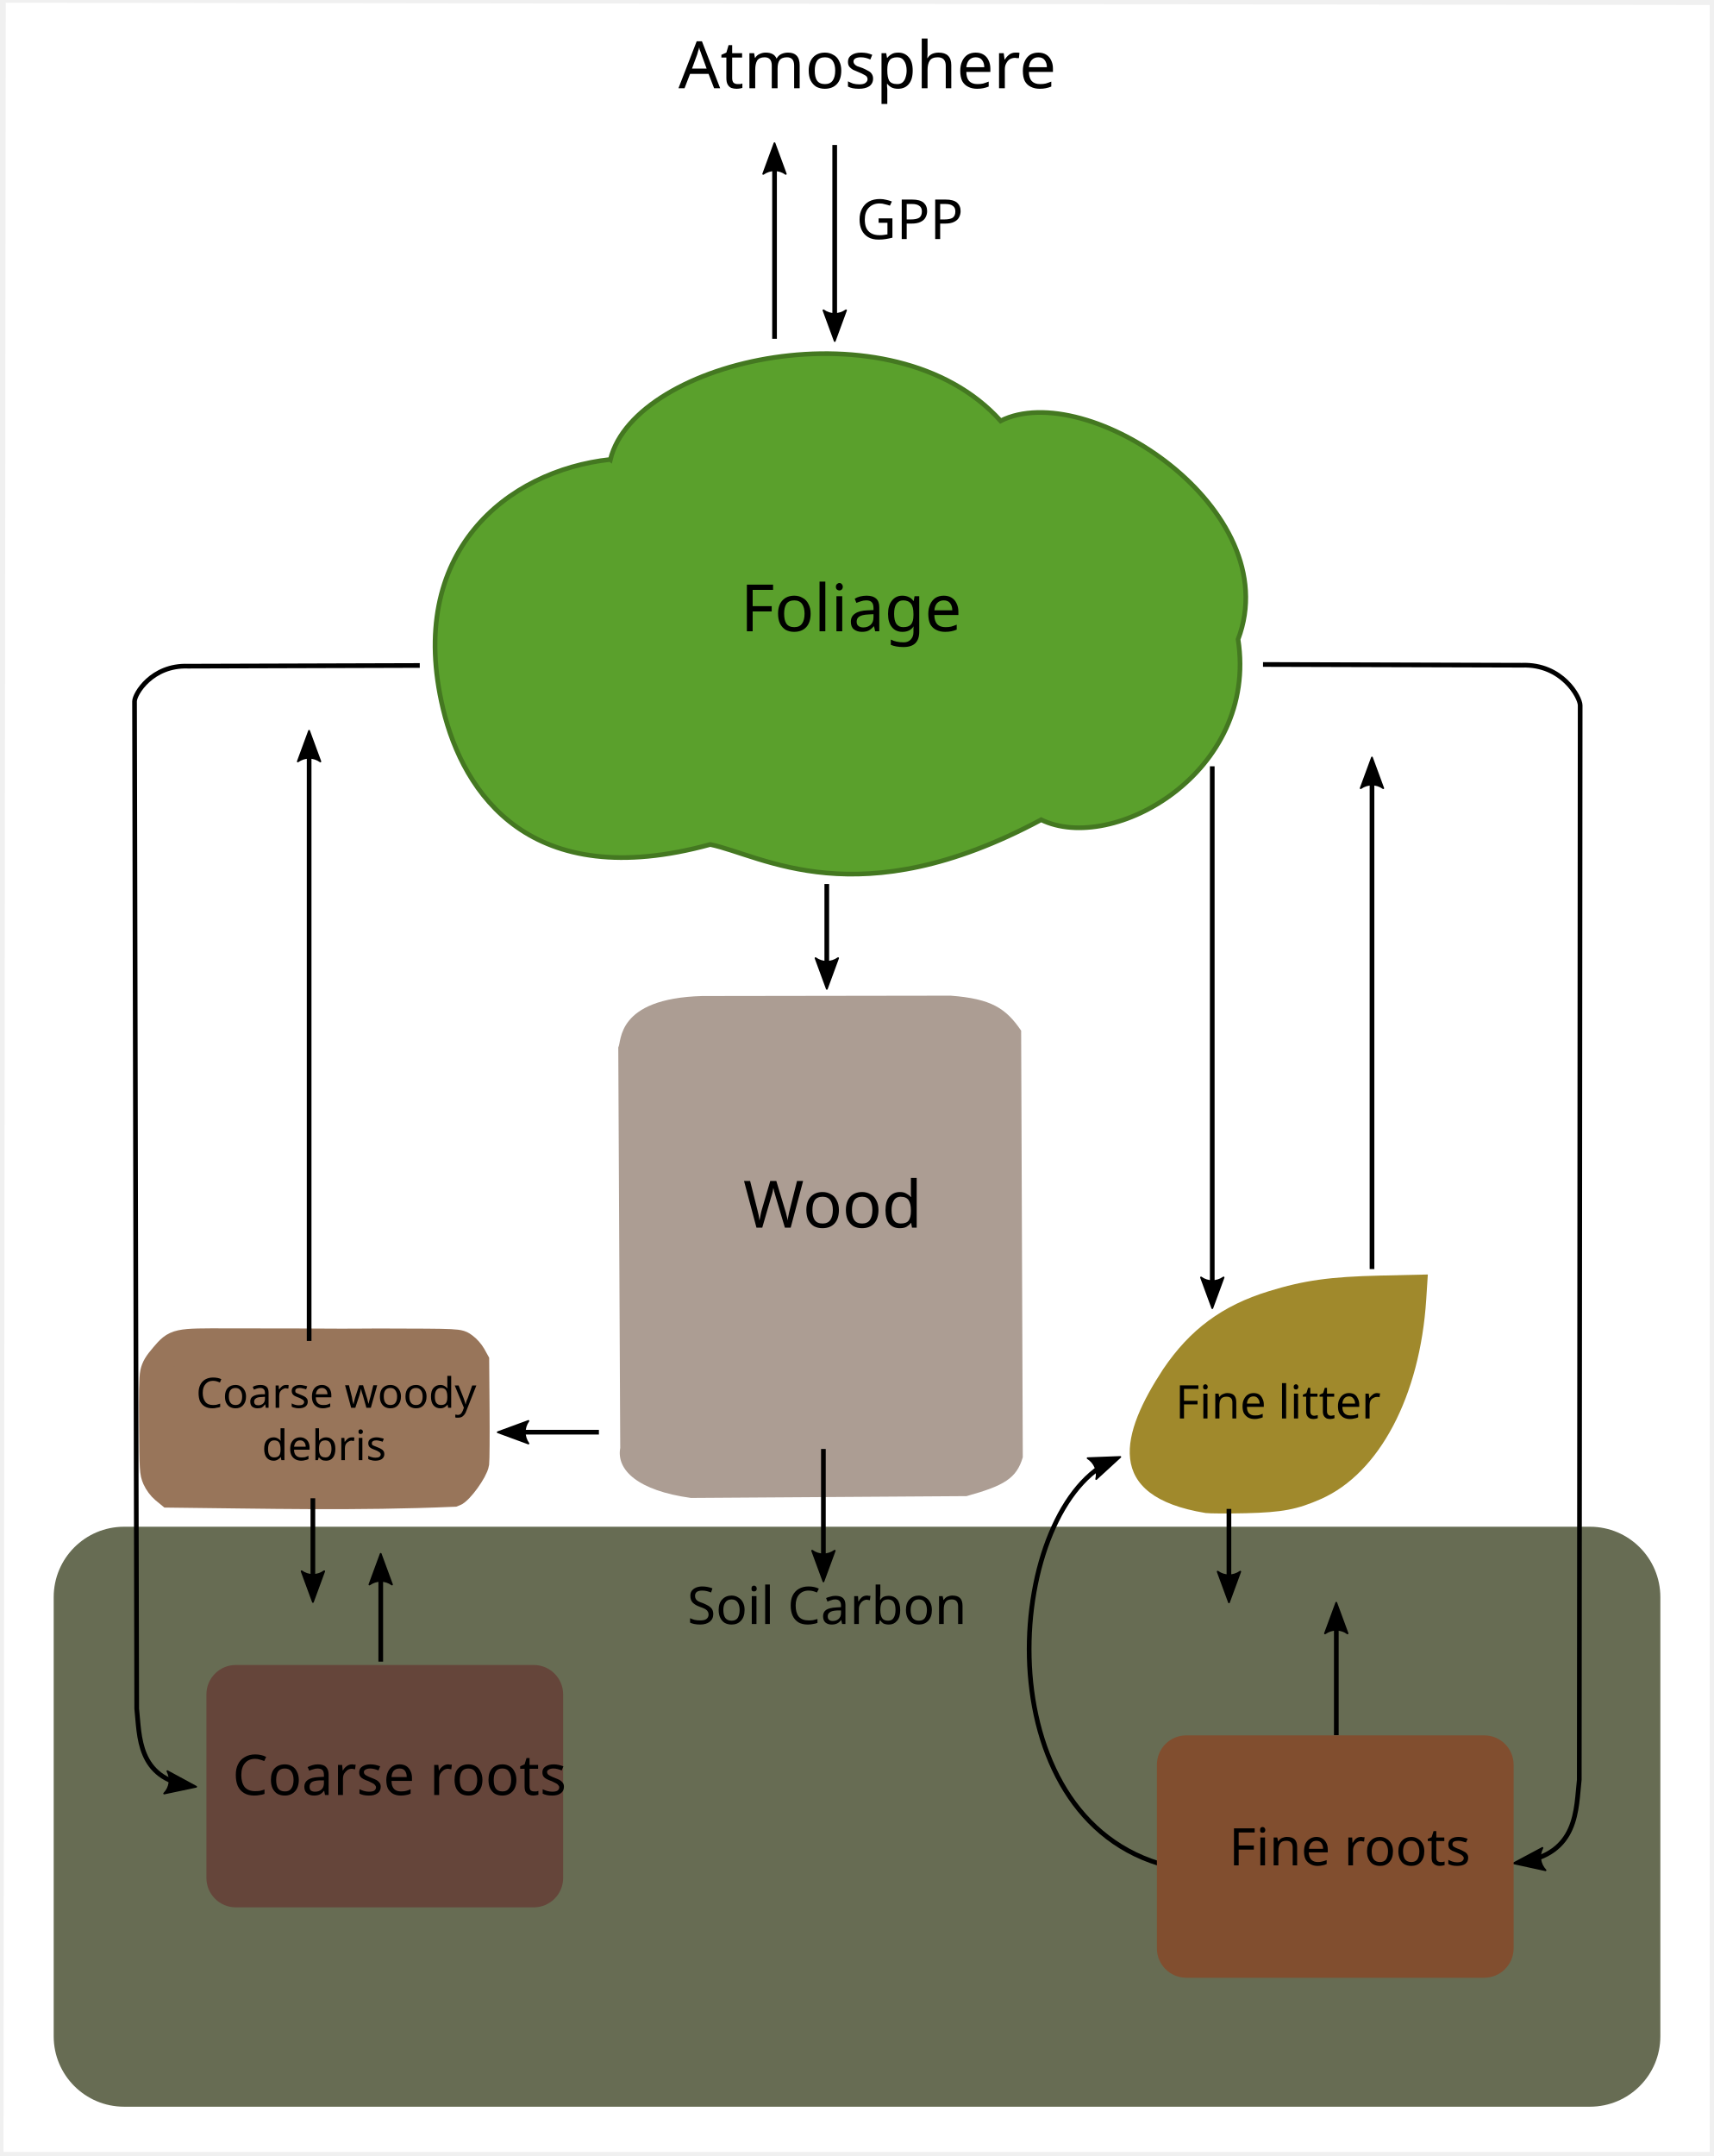
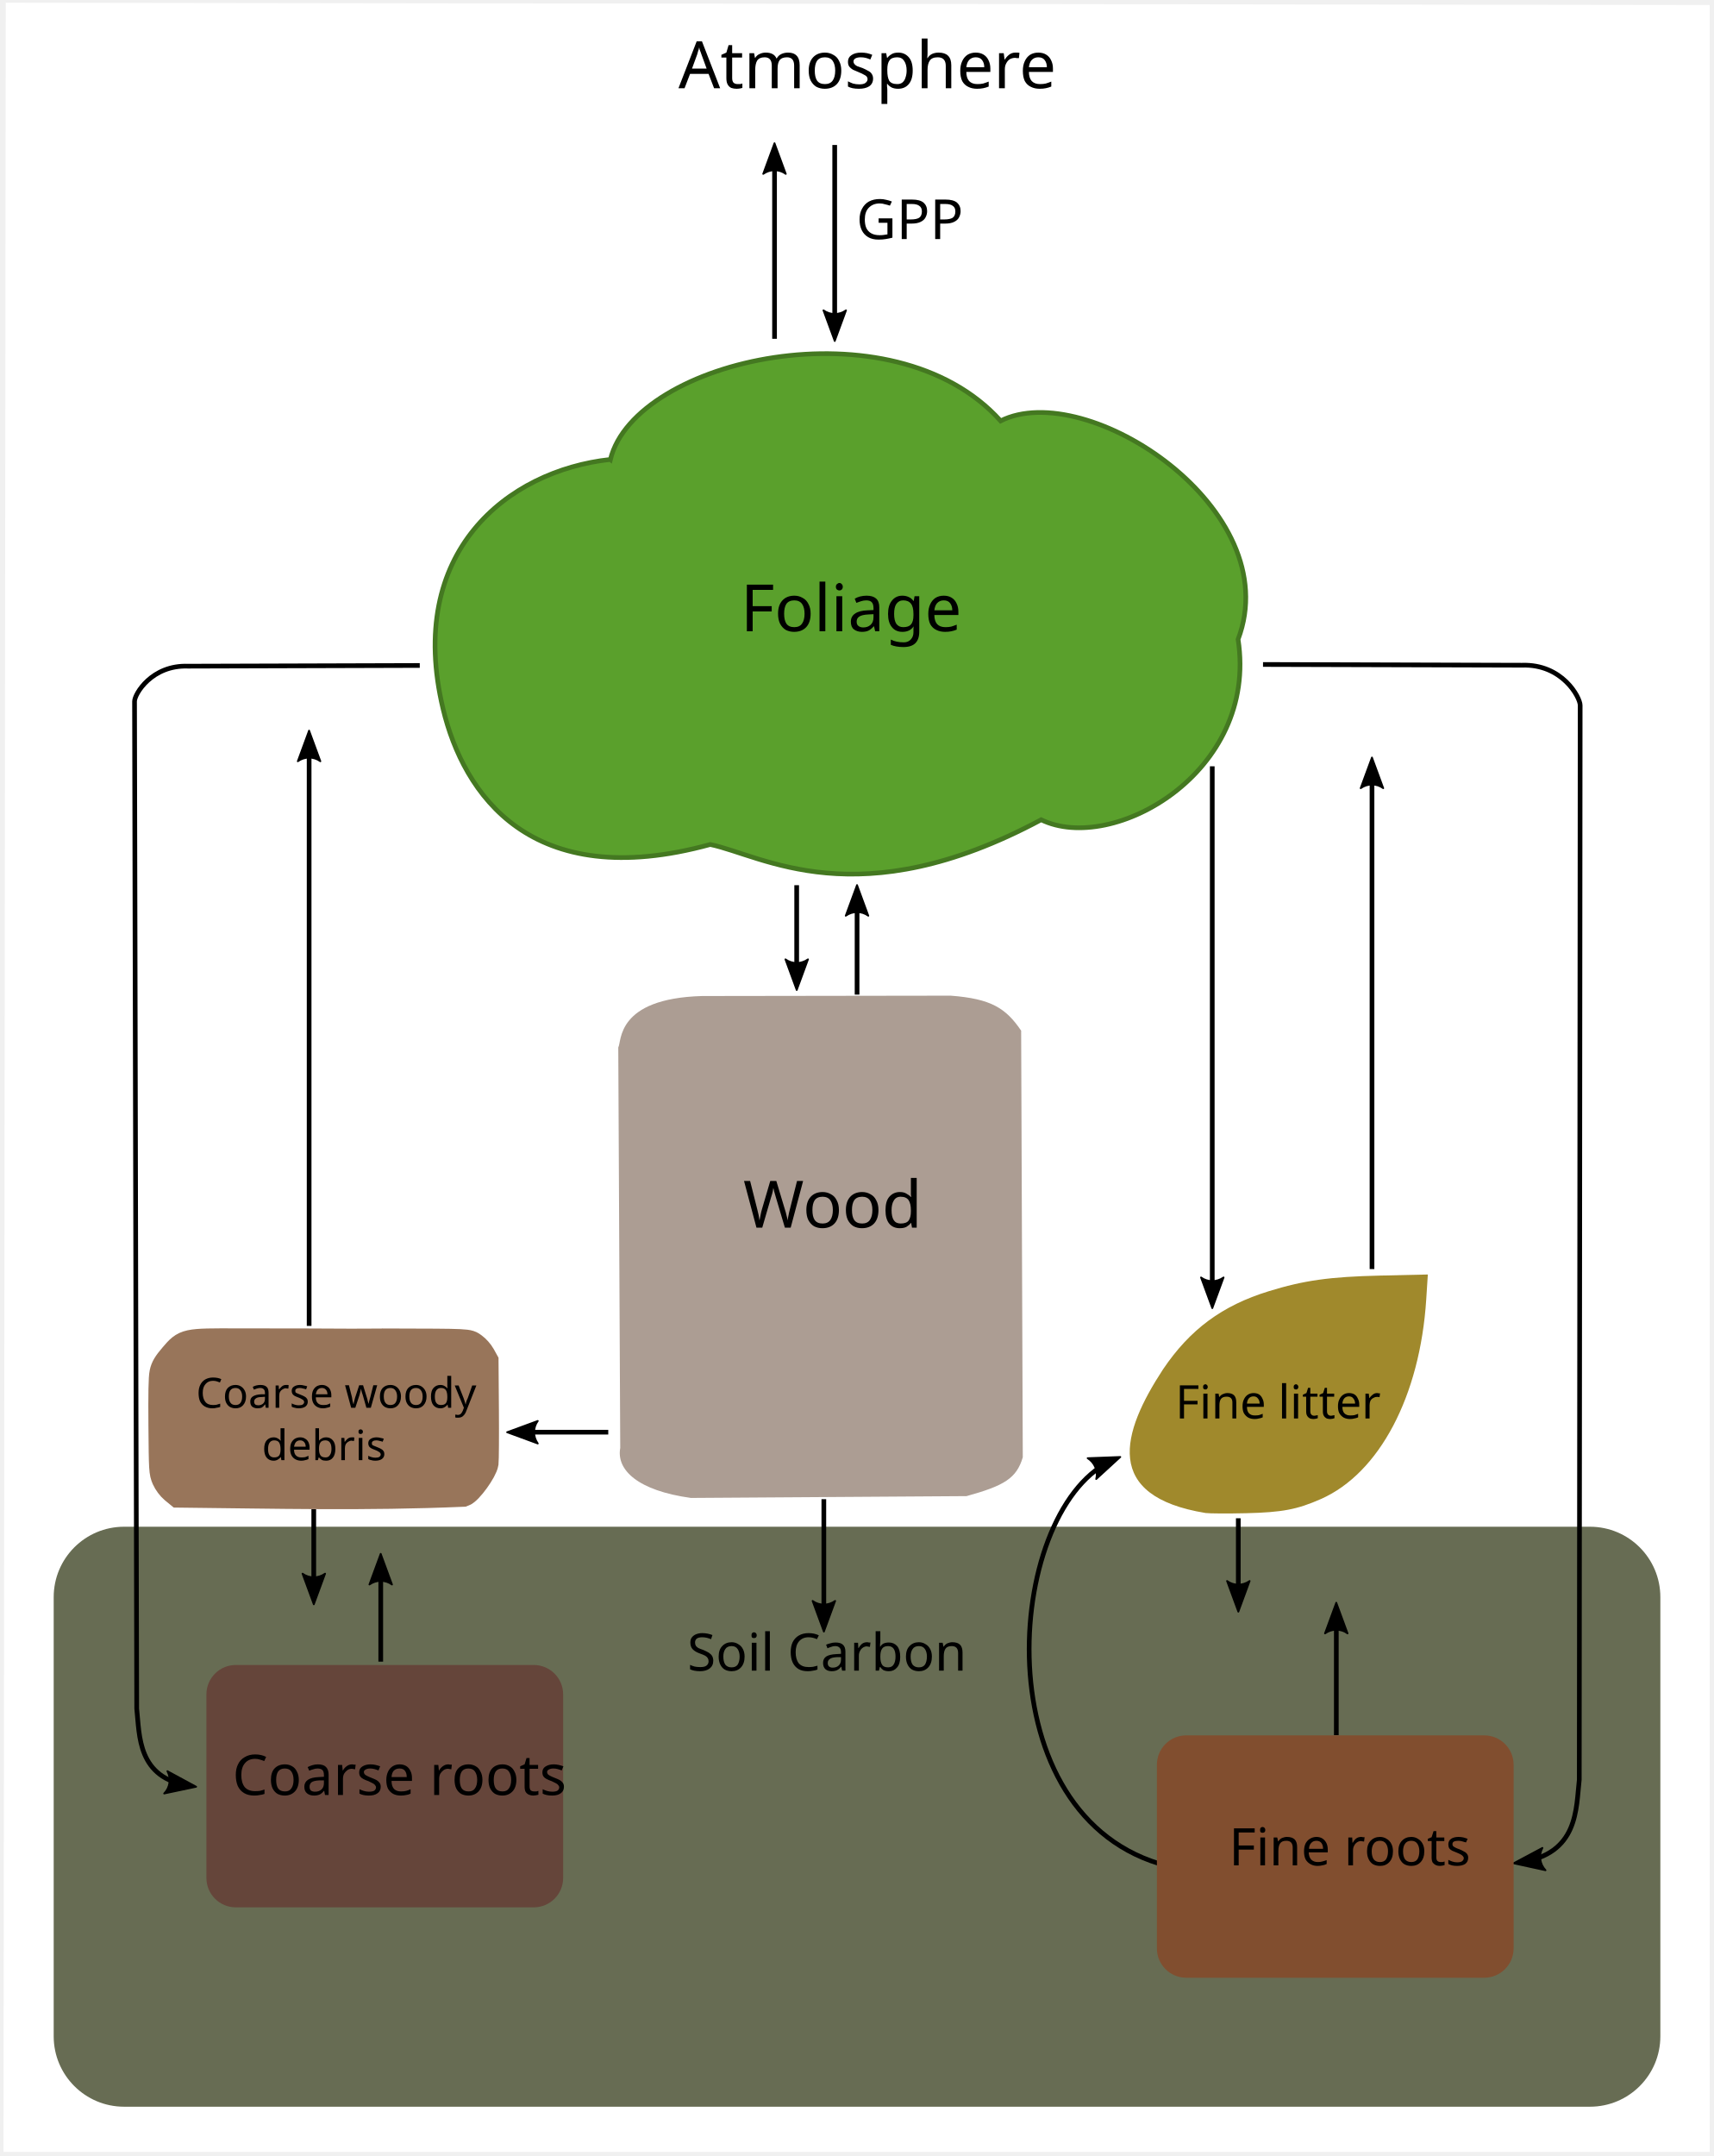
<svg xmlns="http://www.w3.org/2000/svg" width="97mm" height="122mm" viewBox="0 0 97 122" version="1.1" id="svg3569">
  <defs id="defs3563">
    <marker orient="auto" refY="0" refX="0" id="marker2505-4-6-5" style="overflow:visible">
      <path id="path2503-5-18-03" d="M 0,0 5,-5 -12.5,0 5,5 Z" style="fill:#008066;fill-opacity:1;fill-rule:evenodd;stroke:#008066;stroke-width:1pt;stroke-opacity:1" transform="matrix(-0.2,0,0,-0.2,-1.2,0)" />
    </marker>
    <marker orient="auto" refY="0" refX="0" id="marker2505-4-6-1" style="overflow:visible">
      <path id="path2503-5-18-0" d="M 0,0 5,-5 -12.5,0 5,5 Z" style="fill:#008066;fill-opacity:1;fill-rule:evenodd;stroke:#008066;stroke-width:1pt;stroke-opacity:1" transform="matrix(-0.2,0,0,-0.2,-1.2,0)" />
    </marker>
    <marker orient="auto" refY="0" refX="0" id="marker2505-4-6-8" style="overflow:visible">
      <path id="path2503-5-18-71" d="M 0,0 5,-5 -12.5,0 5,5 Z" style="fill:#008066;fill-opacity:1;fill-rule:evenodd;stroke:#008066;stroke-width:1pt;stroke-opacity:1" transform="matrix(-0.2,0,0,-0.2,-1.2,0)" />
    </marker>
    <marker orient="auto" refY="0" refX="0" id="marker2505-4-6-7" style="overflow:visible">
      <path id="path2503-5-18-4" d="M 0,0 5,-5 -12.5,0 5,5 Z" style="fill:#008066;fill-opacity:1;fill-rule:evenodd;stroke:#008066;stroke-width:1pt;stroke-opacity:1" transform="matrix(-0.2,0,0,-0.2,-1.2,0)" />
    </marker>
    <marker orient="auto" refY="0" refX="0" id="marker2505-4-6-68" style="overflow:visible">
      <path id="path2503-5-18-7" d="M 0,0 5,-5 -12.5,0 5,5 Z" style="fill:#008066;fill-opacity:1;fill-rule:evenodd;stroke:#008066;stroke-width:1pt;stroke-opacity:1" transform="matrix(-0.2,0,0,-0.2,-1.2,0)" />
    </marker>
    <marker orient="auto" refY="0" refX="0" id="marker2505-4-6-6" style="overflow:visible">
      <path id="path2503-5-18-2" d="M 0,0 5,-5 -12.5,0 5,5 Z" style="fill:#008066;fill-opacity:1;fill-rule:evenodd;stroke:#008066;stroke-width:1pt;stroke-opacity:1" transform="matrix(-0.2,0,0,-0.2,-1.2,0)" />
    </marker>
    <marker orient="auto" refY="0" refX="0" id="marker2505-4-6" style="overflow:visible">
      <path id="path2503-5-18" d="M 0,0 5,-5 -12.5,0 5,5 Z" style="fill:#008066;fill-opacity:1;fill-rule:evenodd;stroke:#008066;stroke-width:1pt;stroke-opacity:1" transform="matrix(-0.2,0,0,-0.2,-1.2,0)" />
    </marker>
    <marker orient="auto" refY="0" refX="0" id="marker1902-8-29-1-8" style="overflow:visible">
      <path id="path1575-6-8-6-0" style="fill:#000000;fill-opacity:1;fill-rule:evenodd;stroke:#000000;stroke-width:0.625;stroke-linejoin:round;stroke-opacity:1" d="M 8.719,4.034 -2.207,0.016 8.719,-4.002 c -1.745,2.372 -1.735,5.617 -6e-7,8.035 z" transform="scale(-0.6)" />
    </marker>
    <marker orient="auto" refY="0" refX="0" id="marker1902-0-0" style="overflow:visible">
      <path id="path1575-7-4" style="fill:#000000;fill-opacity:1;fill-rule:evenodd;stroke:#000000;stroke-width:0.625;stroke-linejoin:round;stroke-opacity:1" d="M 8.719,4.034 -2.207,0.016 8.719,-4.002 c -1.745,2.372 -1.735,5.617 -6e-7,8.035 z" transform="scale(-0.6)" />
    </marker>
    <marker orient="auto" refY="0" refX="0" id="marker1902-0-3" style="overflow:visible">
      <path id="path1575-7-3" style="fill:#000000;fill-opacity:1;fill-rule:evenodd;stroke:#000000;stroke-width:0.625;stroke-linejoin:round;stroke-opacity:1" d="M 8.719,4.034 -2.207,0.016 8.719,-4.002 c -1.745,2.372 -1.735,5.617 -6e-7,8.035 z" transform="scale(-0.6)" />
    </marker>
    <marker orient="auto" refY="0" refX="0" id="marker1902-0" style="overflow:visible">
      <path id="path1575-7" style="fill:#000000;fill-opacity:1;fill-rule:evenodd;stroke:#000000;stroke-width:0.625;stroke-linejoin:round;stroke-opacity:1" d="M 8.719,4.034 -2.207,0.016 8.719,-4.002 c -1.745,2.372 -1.735,5.617 -6e-7,8.035 z" transform="scale(-0.6)" />
    </marker>
    <marker orient="auto" refY="0" refX="0" id="marker1902-8-29-1" style="overflow:visible">
      <path id="path1575-6-8-6" style="fill:#000000;fill-opacity:1;fill-rule:evenodd;stroke:#000000;stroke-width:0.625;stroke-linejoin:round;stroke-opacity:1" d="M 8.719,4.034 -2.207,0.016 8.719,-4.002 c -1.745,2.372 -1.735,5.617 -6e-7,8.035 z" transform="scale(-0.6)" />
    </marker>
    <marker orient="auto" refY="0" refX="0" id="marker1902-8-29-0" style="overflow:visible">
      <path id="path1575-6-8-9" style="fill:#000000;fill-opacity:1;fill-rule:evenodd;stroke:#000000;stroke-width:0.625;stroke-linejoin:round;stroke-opacity:1" d="M 8.719,4.034 -2.207,0.016 8.719,-4.002 c -1.745,2.372 -1.735,5.617 -6e-7,8.035 z" transform="scale(-0.6)" />
    </marker>
    <marker orient="auto" refY="0" refX="0" id="marker1938-2" style="overflow:visible">
      <path id="path1936-6" style="fill:#000000;fill-opacity:1;fill-rule:evenodd;stroke:#000000;stroke-width:0.625;stroke-linejoin:round;stroke-opacity:1" d="M 8.719,4.034 -2.207,0.016 8.719,-4.002 c -1.745,2.372 -1.735,5.617 -6e-7,8.035 z" transform="scale(-0.6)" />
    </marker>
    <marker orient="auto" refY="0" refX="0" id="marker1902-8-29" style="overflow:visible">
      <path id="path1575-6-8" style="fill:#000000;fill-opacity:1;fill-rule:evenodd;stroke:#000000;stroke-width:0.625;stroke-linejoin:round;stroke-opacity:1" d="M 8.719,4.034 -2.207,0.016 8.719,-4.002 c -1.745,2.372 -1.735,5.617 -6e-7,8.035 z" transform="scale(-0.6)" />
    </marker>
    <marker orient="auto" refY="0" refX="0" id="marker1902-8-4" style="overflow:visible">
      <path id="path1575-6-6" style="fill:#000000;fill-opacity:1;fill-rule:evenodd;stroke:#000000;stroke-width:0.625;stroke-linejoin:round;stroke-opacity:1" d="M 8.719,4.034 -2.207,0.016 8.719,-4.002 c -1.745,2.372 -1.735,5.617 -6e-7,8.035 z" transform="scale(-0.6)" />
    </marker>
    <marker orient="auto" refY="0" refX="0" id="marker1902-8-8" style="overflow:visible">
      <path id="path1575-6-4" style="fill:#000000;fill-opacity:1;fill-rule:evenodd;stroke:#000000;stroke-width:0.625;stroke-linejoin:round;stroke-opacity:1" d="M 8.719,4.034 -2.207,0.016 8.719,-4.002 c -1.745,2.372 -1.735,5.617 -6e-7,8.035 z" transform="scale(-0.6)" />
    </marker>
    <marker orient="auto" refY="0" refX="0" id="marker1902-8-6" style="overflow:visible">
      <path id="path1575-6-0" style="fill:#000000;fill-opacity:1;fill-rule:evenodd;stroke:#000000;stroke-width:0.625;stroke-linejoin:round;stroke-opacity:1" d="M 8.719,4.034 -2.207,0.016 8.719,-4.002 c -1.745,2.372 -1.735,5.617 -6e-7,8.035 z" transform="scale(-0.6)" />
    </marker>
    <marker orient="auto" refY="0" refX="0" id="marker1902-8-3" style="overflow:visible">
      <path id="path1575-6-9" style="fill:#000000;fill-opacity:1;fill-rule:evenodd;stroke:#000000;stroke-width:0.625;stroke-linejoin:round;stroke-opacity:1" d="M 8.719,4.034 -2.207,0.016 8.719,-4.002 c -1.745,2.372 -1.735,5.617 -6e-7,8.035 z" transform="scale(-0.6)" />
    </marker>
    <marker orient="auto" refY="0" refX="0" id="marker1969" style="overflow:visible">
      <path id="path1967" style="fill:#000000;fill-opacity:1;fill-rule:evenodd;stroke:#000000;stroke-width:0.625;stroke-linejoin:round;stroke-opacity:1" d="M 8.719,4.034 -2.207,0.016 8.719,-4.002 c -1.745,2.372 -1.735,5.617 -6e-7,8.035 z" transform="scale(-0.6)" />
    </marker>
    <marker orient="auto" refY="0" refX="0" id="marker1938" style="overflow:visible">
      <path id="path1936" style="fill:#000000;fill-opacity:1;fill-rule:evenodd;stroke:#000000;stroke-width:0.625;stroke-linejoin:round;stroke-opacity:1" d="M 8.719,4.034 -2.207,0.016 8.719,-4.002 c -1.745,2.372 -1.735,5.617 -6e-7,8.035 z" transform="scale(-0.6)" />
    </marker>
    <marker orient="auto" refY="0" refX="0" id="marker1902" style="overflow:visible">
      <path id="path1575" style="fill:#000000;fill-opacity:1;fill-rule:evenodd;stroke:#000000;stroke-width:0.625;stroke-linejoin:round;stroke-opacity:1" d="M 8.719,4.034 -2.207,0.016 8.719,-4.002 c -1.745,2.372 -1.735,5.617 -6e-7,8.035 z" transform="scale(-0.6)" />
    </marker>
    <marker orient="auto" refY="0" refX="0" id="Arrow2Mstart-9" style="overflow:visible">
      <path id="path1572-9" style="fill:#000000;fill-opacity:1;fill-rule:evenodd;stroke:#000000;stroke-width:0.625;stroke-linejoin:round;stroke-opacity:1" d="M 8.719,4.034 -2.207,0.016 8.719,-4.002 c -1.745,2.372 -1.735,5.617 -6e-7,8.035 z" transform="scale(0.6)" />
    </marker>
    <marker orient="auto" refY="0" refX="0" id="Arrow1Send" style="overflow:visible">
      <path id="path2218" d="M 0,0 5,-5 -12.5,0 5,5 Z" style="fill:#214478;fill-opacity:1;fill-rule:evenodd;stroke:#214478;stroke-width:1pt;stroke-opacity:1" transform="matrix(-0.2,0,0,-0.2,-1.2,0)" />
    </marker>
    <marker orient="auto" refY="0" refX="0" id="marker2521" style="overflow:visible">
      <path id="path2519" d="M 0,0 5,-5 -12.5,0 5,5 Z" style="fill:#782167;fill-opacity:1;fill-rule:evenodd;stroke:#782167;stroke-width:1pt;stroke-opacity:1" transform="matrix(-0.2,0,0,-0.2,-1.2,0)" />
    </marker>
    <marker orient="auto" refY="0" refX="0" id="marker2513" style="overflow:visible">
      <path id="path2511" d="M 0,0 5,-5 -12.5,0 5,5 Z" style="fill:#782167;fill-opacity:1;fill-rule:evenodd;stroke:#782167;stroke-width:1pt;stroke-opacity:1" transform="matrix(-0.2,0,0,-0.2,-1.2,0)" />
    </marker>
    <marker orient="auto" refY="0" refX="0" id="marker2481" style="overflow:visible">
      <path id="path2479" d="M 0,0 5,-5 -12.5,0 5,5 Z" style="fill:#008091;fill-opacity:1;fill-rule:evenodd;stroke:#008091;stroke-width:1pt;stroke-opacity:1" transform="matrix(-0.2,0,0,-0.2,-1.2,0)" />
    </marker>
    <marker orient="auto" refY="0" refX="0" id="marker2489" style="overflow:visible">
      <path id="path2487" d="M 0,0 5,-5 -12.5,0 5,5 Z" style="fill:#008091;fill-opacity:1;fill-rule:evenodd;stroke:#008091;stroke-width:1pt;stroke-opacity:1" transform="matrix(-0.2,0,0,-0.2,-1.2,0)" />
    </marker>
    <marker orient="auto" refY="0" refX="0" id="marker2529" style="overflow:visible">
      <path id="path2527" d="M 0,0 5,-5 -12.5,0 5,5 Z" style="fill:#214478;fill-opacity:1;fill-rule:evenodd;stroke:#214478;stroke-width:1pt;stroke-opacity:1" transform="matrix(-0.2,0,0,-0.2,-1.2,0)" />
    </marker>
    <marker orient="auto" refY="0" refX="0" id="marker2497" style="overflow:visible">
      <path id="path2495" d="M 0,0 5,-5 -12.5,0 5,5 Z" style="fill:#214478;fill-opacity:1;fill-rule:evenodd;stroke:#214478;stroke-width:1pt;stroke-opacity:1" transform="matrix(-0.2,0,0,-0.2,-1.2,0)" />
    </marker>
    <marker orient="auto" refY="0" refX="0" id="marker2505" style="overflow:visible">
      <path id="path2503" d="M 0,0 5,-5 -12.5,0 5,5 Z" style="fill:#214478;fill-opacity:1;fill-rule:evenodd;stroke:#214478;stroke-width:1pt;stroke-opacity:1" transform="matrix(-0.2,0,0,-0.2,-1.2,0)" />
    </marker>
+     <marker orient="auto" refY="0" refX="0" id="marker1902-8-3-6" style="overflow:visible">
+       <path id="path1575-6-9-9" style="fill:#000000;fill-opacity:1;fill-rule:evenodd;stroke:#000000;stroke-width:0.625;stroke-linejoin:round;stroke-opacity:1" d="M 8.719,4.034 -2.207,0.016 8.719,-4.002 c -1.745,2.372 -1.735,5.617 -6e-7,8.035 z" transform="scale(-0.6)" />
+     </marker>
  </defs>
  <g id="layer1" transform="translate(0,-175)">
    <path style="fill:#ffffff;fill-rule:evenodd;stroke:none;stroke-width:0.265;stroke-linecap:butt;stroke-linejoin:miter;stroke-miterlimit:4;stroke-dasharray:none;stroke-dashoffset:0;stroke-opacity:1" d="M 0.325,175.153 0.198,296.767 H 96.772 V 175.284 Z" id="path862-2" />
    <rect style="fill:#676c53;fill-opacity:1;fill-rule:evenodd;stroke:none;stroke-width:0.1;stroke-linecap:butt;stroke-linejoin:round;stroke-miterlimit:4;stroke-dasharray:none;stroke-opacity:1" id="rect1512-4-7-9-8-9" width="90.939" height="32.819" x="3.039" y="261.392" ry="3.985" />
    <path style="fill:#5aa02c;fill-rule:evenodd;stroke:#447821;stroke-width:0.265px;stroke-linecap:butt;stroke-linejoin:miter;stroke-opacity:1" d="m 34.549,200.999 c 1.387,-5.683 15.982,-8.98 22.088,-2.183 4.858,-2.448 16.238,4.981 13.44,12.363 1.16,7.526 -7.096,12.183 -11.146,10.208 -10.378,5.558 -15.785,2.009 -18.73,1.399 -10.171,2.793 -13.967,-2.862 -15.123,-7.672 -2.131,-8.871 3.629,-13.48 9.47,-14.116 z" id="path1694" />
    <path style="fill:#ac9d93;fill-opacity:1;fill-rule:evenodd;stroke:none;stroke-width:0.265px;stroke-linecap:butt;stroke-linejoin:round;stroke-opacity:1" d="m 35.106,256.929 -0.111,-22.66 c 0.201,-0.316 -0.149,-2.768 4.743,-2.908 l 14.075,-0.02 c 2.296,0.175 3.122,0.711 3.985,1.98 l 0.093,24.143 c -0.355,1.189 -1.043,1.604 -3.185,2.196 l -15.599,0.103 c -3.004,-0.415 -4.232,-1.58 -4,-2.834 z" id="path1285-4-8" />
    <text xml:space="preserve" style="font-style:normal;font-variant:normal;font-weight:normal;font-stretch:normal;font-size:3.703px;line-height:1.25;font-family:'Bell MT';-inkscape-font-specification:'Bell MT';letter-spacing:0px;word-spacing:0px;fill:#000000;fill-opacity:1;stroke:none;stroke-width:0.265px;stroke-linecap:butt;stroke-linejoin:miter;stroke-opacity:1" x="41.918" y="210.706" id="text919-12" transform="scale(0.9999061,1.000094)">
      <tspan id="tspan917-1" x="41.918" y="210.706" style="font-style:normal;font-variant:normal;font-weight:normal;font-stretch:normal;font-size:3.703px;font-family:'Bell MT';-inkscape-font-specification:'Bell MT';stroke-width:0.265px">Foliage</tspan>
    </text>
    <rect style="fill:#65453a;fill-opacity:1;fill-rule:evenodd;stroke:none;stroke-width:0.1;stroke-linecap:butt;stroke-linejoin:round;stroke-miterlimit:4;stroke-dasharray:none;stroke-opacity:1" id="rect1512-4-7-9-8" width="20.192" height="13.715" x="11.683" y="269.215" ry="1.665" />
    <text xml:space="preserve" style="font-style:normal;font-variant:normal;font-weight:normal;font-stretch:normal;font-size:3.174px;line-height:1.25;font-family:'Bell MT';-inkscape-font-specification:'Bell MT';letter-spacing:0px;word-spacing:0px;fill:#000000;fill-opacity:1;stroke:none;stroke-width:0.265px;stroke-linecap:butt;stroke-linejoin:miter;stroke-opacity:1" x="13.16" y="276.546" id="text931-4-7" transform="scale(0.9999061,1.000094)">
      <tspan x="13.16" y="276.546" style="font-style:normal;font-variant:normal;font-weight:normal;font-stretch:normal;font-size:3.174px;font-family:'Bell MT';-inkscape-font-specification:'Bell MT';stroke-width:0.265px" id="tspan933-5-5">Coarse roots</tspan>
    </text>
    <text xml:space="preserve" style="font-style:normal;font-variant:normal;font-weight:normal;font-stretch:normal;font-size:3.703px;line-height:1.25;font-family:'Bell MT';-inkscape-font-specification:'Bell MT';letter-spacing:0px;word-spacing:0px;fill:#000000;fill-opacity:1;stroke:none;stroke-width:0.265px;stroke-linecap:butt;stroke-linejoin:miter;stroke-opacity:1" x="42.069" y="244.446" id="text923-18-2-9" transform="scale(0.9999061,1.000094)">
      <tspan id="tspan921-4-2-2" x="42.069" y="244.446" style="font-style:normal;font-variant:normal;font-weight:normal;font-stretch:normal;font-size:3.703px;font-family:'Bell MT';-inkscape-font-specification:'Bell MT';stroke-width:0.265px">Wood</tspan>
    </text>
-     <text xml:space="preserve" style="font-style:normal;font-variant:normal;font-weight:normal;font-stretch:normal;font-size:2.943px;line-height:1.25;font-family:'Bell MT';-inkscape-font-specification:'Bell MT';letter-spacing:0px;word-spacing:0px;fill:#000000;fill-opacity:1;stroke:none;stroke-width:0.265px;stroke-linecap:butt;stroke-linejoin:miter;stroke-opacity:1" x="38.907" y="266.872" id="text1268-9" transform="scale(0.9999209,1.000079)">
-       <tspan id="tspan1266-1" x="38.907" y="266.872" style="font-style:normal;font-variant:normal;font-weight:normal;font-stretch:normal;font-size:2.943px;font-family:'Bell MT';-inkscape-font-specification:'Bell MT';stroke-width:0.265px">Soil Carbon</tspan>
+     <text xml:space="preserve" style="font-style:normal;font-variant:normal;font-weight:normal;font-stretch:normal;font-size:2.943px;line-height:1.25;font-family:'Bell MT';-inkscape-font-specification:'Bell MT';letter-spacing:0px;word-spacing:0px;fill:#000000;fill-opacity:1;stroke:none;stroke-width:0.265px;stroke-linecap:butt;stroke-linejoin:miter;stroke-opacity:1" x="38.907" y="269.518" id="text1268-9" transform="scale(0.9999209,1.000079)">
+       <tspan id="tspan1266-1" x="38.907" y="269.518" style="font-style:normal;font-variant:normal;font-weight:normal;font-stretch:normal;font-size:2.943px;font-family:'Bell MT';-inkscape-font-specification:'Bell MT';stroke-width:0.265px">Soil Carbon</tspan>
    </text>
    <path style="fill:#a0892c;stroke-width:1" d="m 68.241,260.616 c -5.828,-0.951 -4.771,-4.531 -2.408,-8.137 1.525,-2.257 3.344,-3.601 5.975,-4.412 2.001,-0.617 3.458,-0.821 6.322,-0.887 l 2.687,-0.061 -0.091,1.413 c -0.352,5.472 -2.653,9.831 -5.96,11.292 -1.346,0.594 -2.194,0.755 -4.24,0.803 -1.028,0.024 -2.056,0.019 -2.285,-0.011 z" id="path1491" />
-     <path id="path1037-2-1-7-0-63-1" d="m 21.413,250.974 c 4.717,0.013 4.52,0.004 4.847,0.235 0.155,0.11 0.359,0.341 0.455,0.514 l 0.174,0.314 0.021,2.739 c 0.011,1.506 0,2.86 -0.019,3.007 -0.062,0.419 -0.893,1.57 -1.213,1.68 -5.529,0.236 -10.636,0.104 -16.084,0.047 l -0.291,-0.239 c -0.16,-0.131 -0.362,-0.404 -0.45,-0.607 -0.153,-0.356 -0.16,-0.458 -0.181,-2.983 -0.015,-1.797 0,-2.733 0.059,-2.993 0.062,-0.29 0.19,-0.504 0.547,-0.92 0.699,-0.814 0.681,-0.81 3.684,-0.8 1.385,0.006 3.078,0.006 3.761,0.004 8.725,0.024 -4.677,0.03 4.688,0.004 z" style="fill:#8b6446;fill-opacity:0.889;stroke:#98755a;stroke-width:1.6;stroke-miterlimit:4;stroke-dasharray:none;stroke-opacity:1" />
+     <path id="path1037-2-1-7-0-63-1" d="m 21.942,250.974 c 4.717,0.013 4.52,0.004 4.847,0.235 0.155,0.11 0.359,0.341 0.455,0.514 l 0.174,0.314 0.021,2.739 c 0.011,1.506 0,2.86 -0.019,3.007 -0.062,0.419 -0.893,1.57 -1.213,1.68 -5.529,0.236 -10.636,0.104 -16.084,0.047 l -0.291,-0.239 c -0.16,-0.131 -0.362,-0.404 -0.45,-0.607 -0.153,-0.356 -0.16,-0.458 -0.181,-2.983 -0.015,-1.797 0,-2.733 0.059,-2.993 0.062,-0.29 0.19,-0.504 0.547,-0.92 0.699,-0.814 0.681,-0.81 3.684,-0.8 1.385,0.006 3.078,0.006 3.761,0.004 8.725,0.024 -4.677,0.03 4.688,0.004 z" style="fill:#8b6446;fill-opacity:0.889;stroke:#98755a;stroke-width:1.6;stroke-miterlimit:4;stroke-dasharray:none;stroke-opacity:1" />
    <path style="fill:none;fill-rule:evenodd;stroke:#000000;stroke-width:0.265;stroke-linecap:butt;stroke-linejoin:miter;stroke-miterlimit:4;stroke-dasharray:none;stroke-opacity:1;marker-start:url(#Arrow2Mstart-9)" d="m 63.087,257.58 c -6.105,2.506 -7.612,19.76 2.514,22.874" id="path1546-7" />
    <path style="fill:none;fill-rule:evenodd;stroke:#000000;stroke-width:0.265px;stroke-linecap:butt;stroke-linejoin:miter;stroke-opacity:1;marker-end:url(#marker1902)" d="m 68.615,218.362 v 30.31" id="path1899" />
    <path style="fill:none;fill-rule:evenodd;stroke:#000000;stroke-width:0.265px;stroke-linecap:butt;stroke-linejoin:round;stroke-opacity:1;marker-end:url(#marker1938)" d="m 71.488,212.6 14.653,0.042 c 2.288,-0.082 3.298,1.821 3.298,2.269 l -0.05,60.799 c -0.189,1.624 -0.03,4.212 -3.371,4.676" id="path1934" />
-     <path style="fill:none;fill-rule:evenodd;stroke:#000000;stroke-width:0.265px;stroke-linecap:butt;stroke-linejoin:miter;stroke-opacity:1;marker-end:url(#marker1969)" d="M 33.899,256.042 H 28.524" id="path1961" />
+     <path style="fill:none;fill-rule:evenodd;stroke:#000000;stroke-width:0.265px;stroke-linecap:butt;stroke-linejoin:miter;stroke-opacity:1;marker-end:url(#marker1969)" d="M 34.428,256.042 H 29.053" id="path1961" />
    <text xml:space="preserve" style="font-style:normal;font-variant:normal;font-weight:normal;font-stretch:normal;font-size:3.129px;line-height:1.25;font-family:'Bell MT';-inkscape-font-specification:'Bell MT';letter-spacing:0px;word-spacing:0px;fill:#000000;fill-opacity:1;stroke:none;stroke-width:0.265px;stroke-linecap:butt;stroke-linejoin:miter;stroke-opacity:1" x="48.466" y="188.53" id="text1476">
      <tspan id="tspan1474" x="48.466" y="188.53" style="font-style:normal;font-variant:normal;font-weight:normal;font-stretch:normal;font-size:3.129px;font-family:'Bell MT';-inkscape-font-specification:'Bell MT';stroke-width:0.265px">GPP</tspan>
    </text>
    <text xml:space="preserve" style="font-style:normal;font-variant:normal;font-weight:normal;font-stretch:normal;font-size:2.62px;line-height:1.25;font-family:'Bell MT';-inkscape-font-specification:'Bell MT';letter-spacing:0px;word-spacing:0px;fill:#000000;fill-opacity:1;stroke:none;stroke-width:0.265px;stroke-linecap:butt;stroke-linejoin:miter;stroke-opacity:1" x="66.539" y="255.244" id="text943-8-3-8" transform="scale(0.9999061,1.000094)">
      <tspan x="66.539" y="255.244" style="font-style:normal;font-variant:normal;font-weight:normal;font-stretch:normal;font-size:2.62px;font-family:'Bell MT';-inkscape-font-specification:'Bell MT';stroke-width:0.265px" id="tspan7341-4-9-1">Fine litter</tspan>
    </text>
    <text xml:space="preserve" style="font-style:normal;font-variant:normal;font-weight:normal;font-stretch:normal;font-size:2.381px;line-height:1.25;font-family:'Bell MT';-inkscape-font-specification:'Bell MT';letter-spacing:0px;word-spacing:0px;fill:#000000;fill-opacity:1;stroke:none;stroke-width:0.265px;stroke-linecap:butt;stroke-linejoin:miter;stroke-opacity:1" x="11.056" y="255.67" id="text937-0-3-4" transform="scale(1.003972,0.9960437)">
      <tspan x="11.056" y="255.67" style="font-style:normal;font-variant:normal;font-weight:normal;font-stretch:normal;font-size:2.381px;font-family:'Bell MT';-inkscape-font-specification:'Bell MT';stroke-width:0.265px" id="tspan939-5-0-1">Coarse woody</tspan>
      <tspan x="11.056" y="258.646" style="font-style:normal;font-variant:normal;font-weight:normal;font-stretch:normal;font-size:2.381px;font-family:'Bell MT';-inkscape-font-specification:'Bell MT';stroke-width:0.265px" id="tspan1806-3">      debris </tspan>
    </text>
    <path style="fill:none;fill-rule:evenodd;stroke:#000000;stroke-width:0.265px;stroke-linecap:butt;stroke-linejoin:miter;stroke-opacity:1;marker-end:url(#marker1902-8-3)" d="m 75.637,273.185 v -7.143" id="path1899-8-8" />
    <path style="fill:none;fill-rule:evenodd;stroke:#000000;stroke-width:0.265px;stroke-linecap:butt;stroke-linejoin:miter;stroke-opacity:1;marker-end:url(#marker1902-8-6)" d="M 77.657,246.812 V 218.215" id="path1899-8-2" />
-     <path style="fill:none;fill-rule:evenodd;stroke:#000000;stroke-width:0.265px;stroke-linecap:butt;stroke-linejoin:miter;stroke-opacity:1;marker-end:url(#marker1902-8-8)" d="M 17.497,250.879 V 216.702" id="path1899-8-5" />
-     <path style="fill:none;fill-rule:evenodd;stroke:#000000;stroke-width:0.265px;stroke-linecap:butt;stroke-linejoin:miter;stroke-opacity:1;marker-end:url(#marker1902-8-29)" d="m 46.605,256.992 v 7.143" id="path1899-8-07" />
+     <path style="fill:none;fill-rule:evenodd;stroke:#000000;stroke-width:0.265px;stroke-linecap:butt;stroke-linejoin:miter;stroke-opacity:1;marker-end:url(#marker1902-8-8)" d="M 17.497,250.028 V 216.692" id="path1899-8-5" />
+     <path style="fill:none;fill-rule:evenodd;stroke:#000000;stroke-width:0.265px;stroke-linecap:butt;stroke-linejoin:miter;stroke-opacity:1;marker-end:url(#marker1902-8-29)" d="m 46.63,259.833 v 7.143" id="path1899-8-07" />
    <path style="fill:none;fill-rule:evenodd;stroke:#000000;stroke-width:0.265px;stroke-linecap:butt;stroke-linejoin:round;stroke-opacity:1;marker-end:url(#marker1938-2)" d="m 23.759,212.657 -13.114,0.039 c -2.048,-0.077 -3.031,1.573 -3.03,1.994 l 0.123,56.994 c 0.169,1.519 0.027,3.939 3.017,4.374" id="path1934-8" />
    <path style="fill:none;fill-rule:evenodd;stroke:#000000;stroke-width:0.265px;stroke-linecap:butt;stroke-linejoin:miter;stroke-opacity:1;marker-end:url(#marker1902-8-29-0)" d="m 21.551,269.026 v -5.75" id="path1899-8-07-1" />
    <path style="fill:none;fill-rule:evenodd;stroke:#000000;stroke-width:0.265px;stroke-linecap:butt;stroke-linejoin:miter;stroke-opacity:1;marker-end:url(#marker1902-8-29-1)" d="M 43.84,194.171 V 183.454" id="path1899-8-07-3" />
    <rect style="fill:#814e2f;fill-opacity:1;fill-rule:evenodd;stroke:none;stroke-width:0.1;stroke-linecap:butt;stroke-linejoin:round;stroke-miterlimit:4;stroke-dasharray:none;stroke-opacity:1" id="rect1512-4-7-9" width="20.192" height="13.715" x="65.481" y="273.198" ry="1.665" />
    <text xml:space="preserve" style="font-style:normal;font-variant:normal;font-weight:normal;font-stretch:normal;font-size:2.931px;line-height:1.25;font-family:'Bell MT';-inkscape-font-specification:'Bell MT';letter-spacing:0px;word-spacing:0px;fill:#000000;fill-opacity:1;stroke:none;stroke-width:0.265px;stroke-linecap:butt;stroke-linejoin:miter;stroke-opacity:1" x="68.809" y="280.526" id="text927-0" transform="scale(0.9999061,1.000094)">
      <tspan x="68.809" y="280.526" style="font-style:normal;font-variant:normal;font-weight:normal;font-stretch:normal;font-size:2.931px;font-family:'Bell MT';-inkscape-font-specification:'Bell MT';stroke-width:0.265px" id="tspan3927-5"> Fine roots </tspan>
    </text>
    <text xml:space="preserve" style="font-style:normal;font-variant:normal;font-weight:normal;font-stretch:normal;font-size:3.703px;line-height:1.25;font-family:'Bell MT';-inkscape-font-specification:'Bell MT';letter-spacing:0px;word-spacing:0px;fill:#000000;fill-opacity:1;stroke:none;stroke-width:0.265px;stroke-linecap:butt;stroke-linejoin:miter;stroke-opacity:1" x="38.402" y="179.99" id="text1401">
      <tspan id="tspan1399" x="38.402" y="179.99" style="font-style:normal;font-variant:normal;font-weight:normal;font-stretch:normal;font-family:'Bell MT';-inkscape-font-specification:'Bell MT';fill:#000000;stroke-width:0.265px">Atmosphere</tspan>
    </text>
-     <path style="fill:none;fill-rule:evenodd;stroke:#000000;stroke-width:0.265px;stroke-linecap:butt;stroke-linejoin:miter;stroke-opacity:1;marker-end:url(#marker1902-0)" d="m 17.709,259.781 v 5.517" id="path1899-8" />
-     <path style="fill:none;fill-rule:evenodd;stroke:#000000;stroke-width:0.265px;stroke-linecap:butt;stroke-linejoin:miter;stroke-opacity:1;marker-end:url(#marker1902-0-3)" d="m 69.559,260.384 v 4.936" id="path1899-8-9" />
-     <path style="fill:none;fill-rule:evenodd;stroke:#000000;stroke-width:0.265px;stroke-linecap:butt;stroke-linejoin:miter;stroke-opacity:1;marker-end:url(#marker1902-0-0)" d="m 46.797,225.023 v 5.581" id="path1899-8-88" />
+     <path style="fill:none;fill-rule:evenodd;stroke:#000000;stroke-width:0.265px;stroke-linecap:butt;stroke-linejoin:miter;stroke-opacity:1;marker-end:url(#marker1902-0)" d="m 17.759,260.401 v 5.032" id="path1899-8" />
+     <path style="fill:none;fill-rule:evenodd;stroke:#000000;stroke-width:0.265px;stroke-linecap:butt;stroke-linejoin:miter;stroke-opacity:1;marker-end:url(#marker1902-0-3)" d="m 70.089,260.913 v 4.936" id="path1899-8-9" />
+     <path style="fill:none;fill-rule:evenodd;stroke:#000000;stroke-width:0.265px;stroke-linecap:butt;stroke-linejoin:miter;stroke-opacity:1;marker-end:url(#marker1902-0-0)" d="m 45.093,225.09 v 5.581" id="path1899-8-88" />
    <path style="fill:none;fill-rule:evenodd;stroke:#000000;stroke-width:0.265;stroke-linecap:butt;stroke-linejoin:miter;stroke-miterlimit:4;stroke-dasharray:none;stroke-dashoffset:0;stroke-opacity:1;marker-end:url(#marker1902-8-29-1-8)" d="m 47.245,183.204 v 10.742" id="path1899-8-07-3-8" />
+     <path style="fill:none;fill-rule:evenodd;stroke:#000000;stroke-width:0.265px;stroke-linecap:butt;stroke-linejoin:miter;stroke-opacity:1;marker-end:url(#marker1902-8-3-6)" d="M 48.511,231.281 V 225.433" id="path1899-8-8-7" />
  </g>
</svg>
